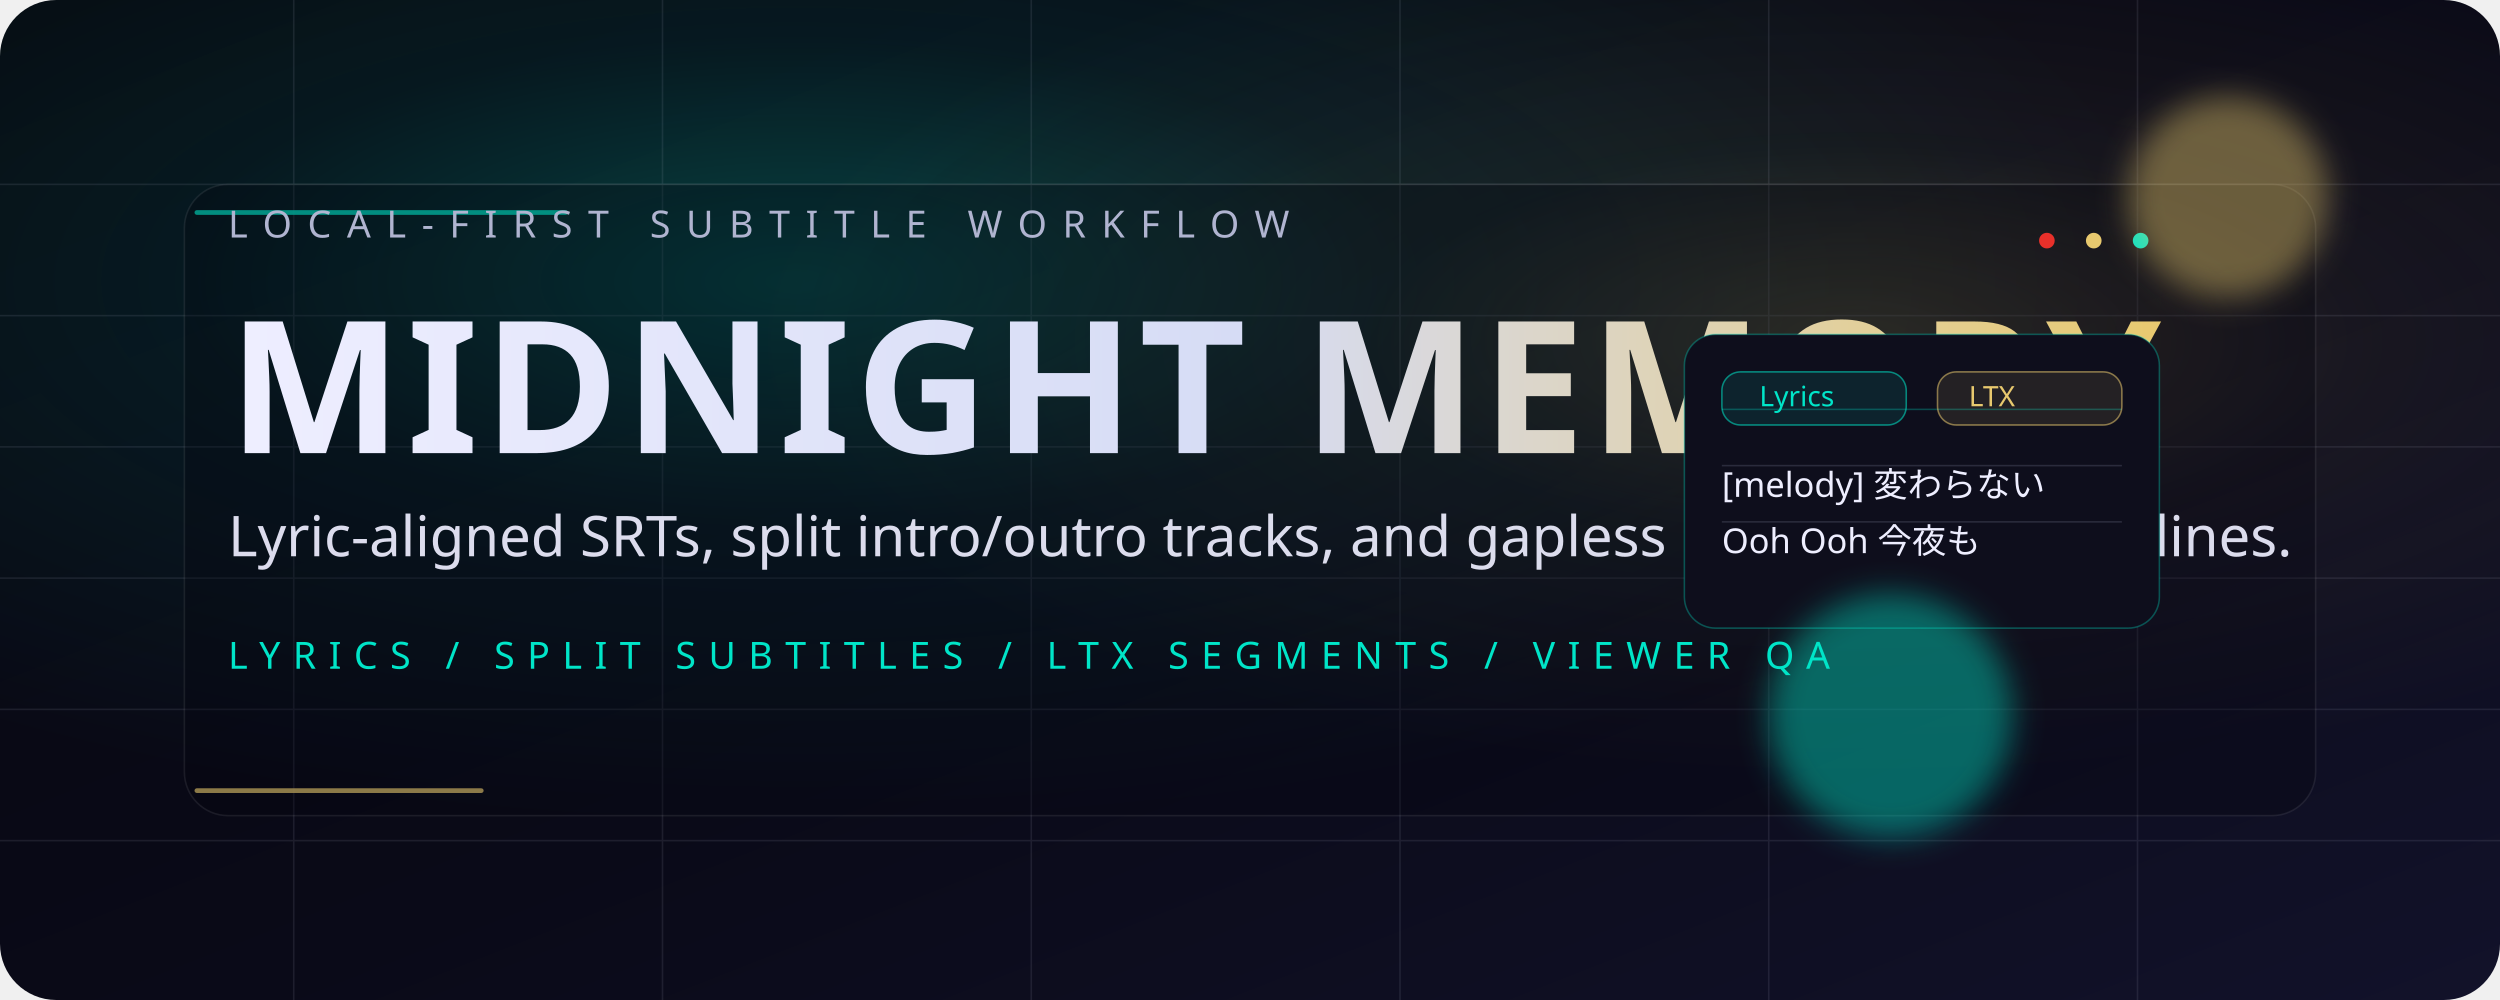
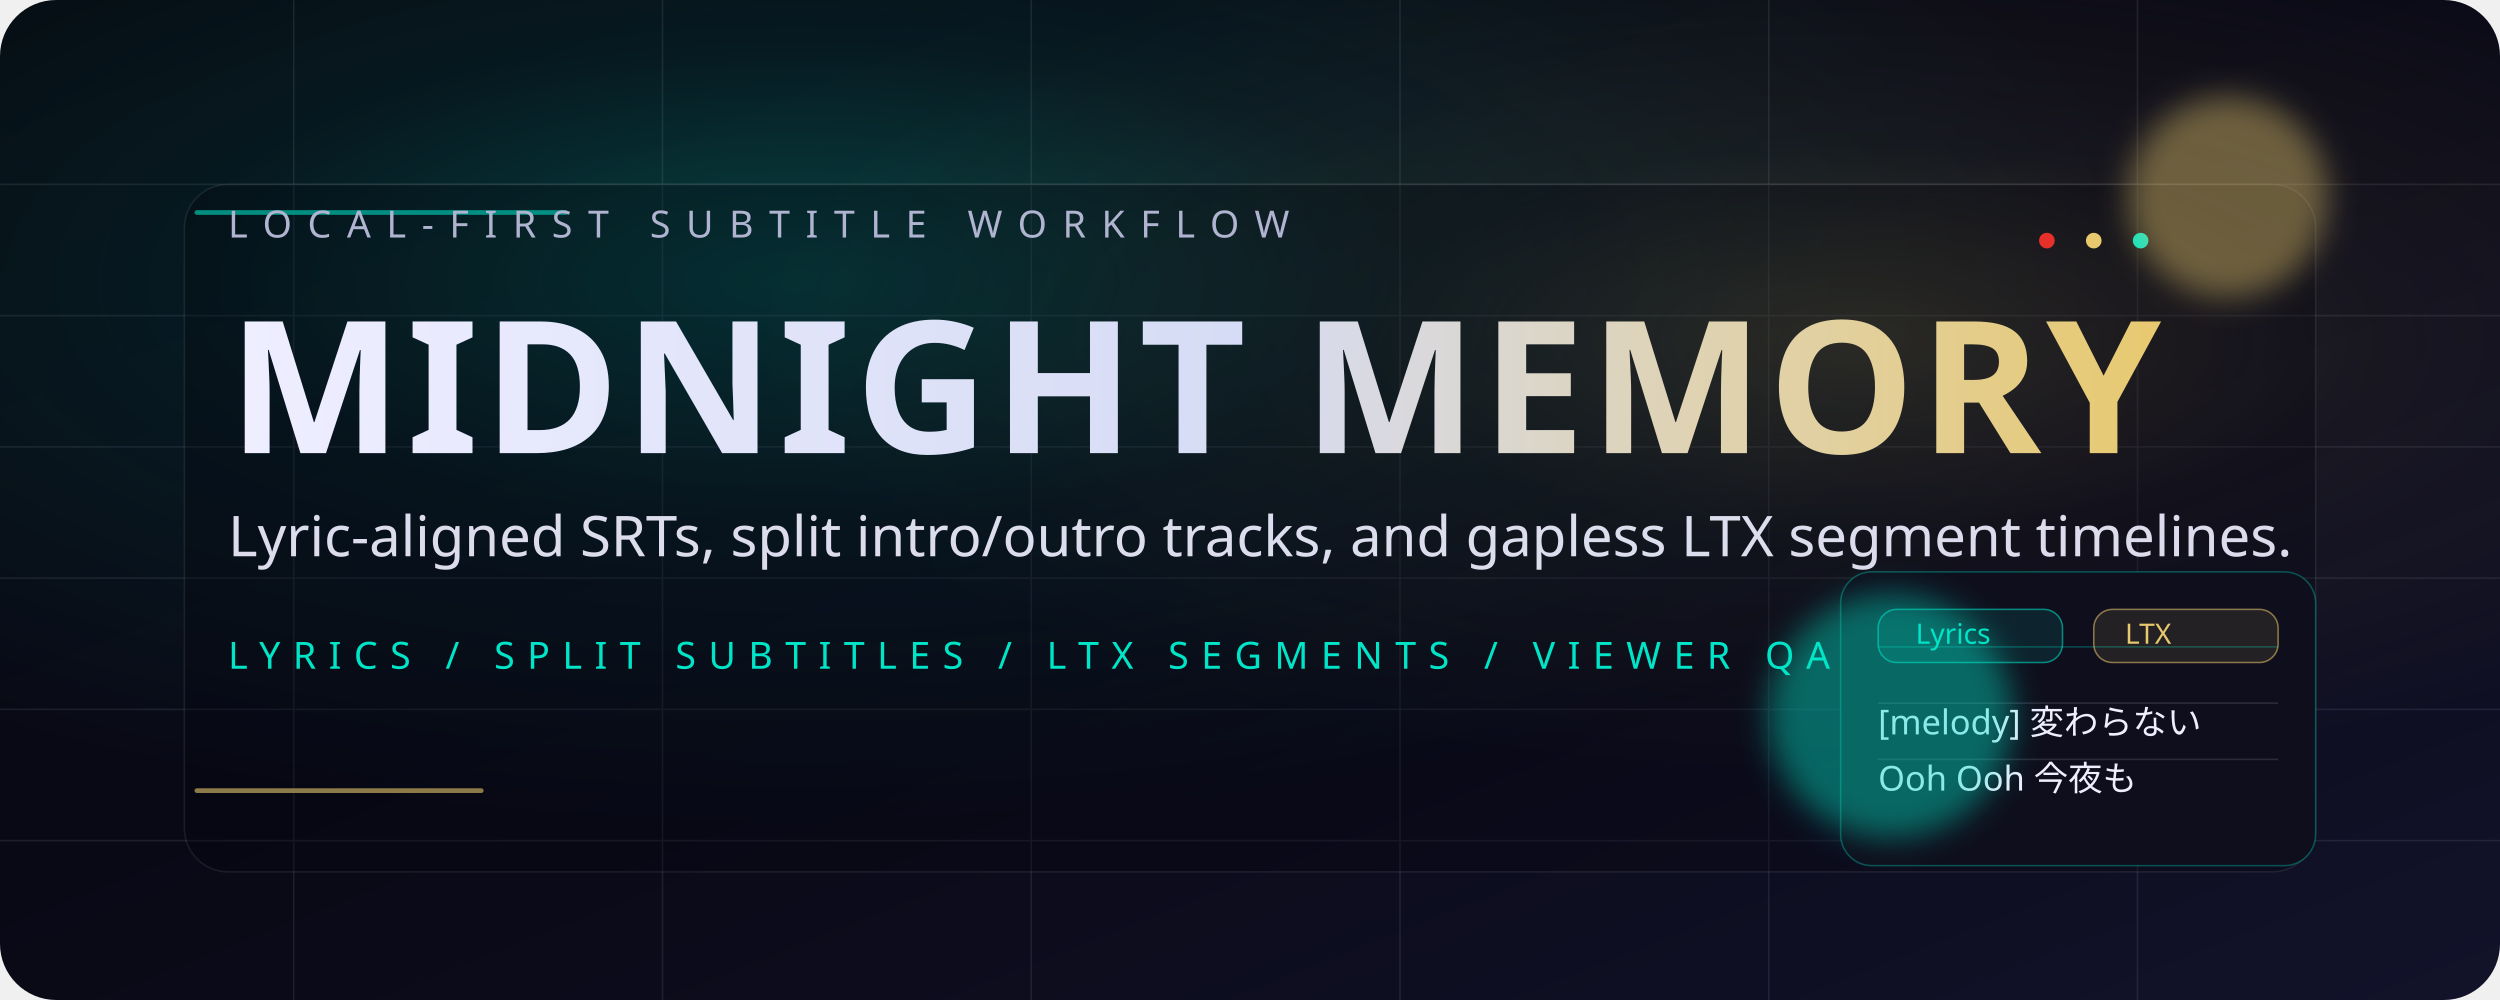
<svg xmlns="http://www.w3.org/2000/svg" width="1600" height="640" viewBox="0 0 1600 640" role="img" aria-label="Midnight Memory header image">
  <defs>
    <linearGradient id="bg" x1="0" y1="0" x2="1" y2="1">
      <stop offset="0%" stop-color="#06060e" />
      <stop offset="55%" stop-color="#0a0a18" />
      <stop offset="100%" stop-color="#12122a" />
    </linearGradient>
    <radialGradient id="cyanGlow" cx="32%" cy="28%" r="55%">
      <stop offset="0%" stop-color="#00e5c8" stop-opacity="0.26" />
      <stop offset="45%" stop-color="#00e5c8" stop-opacity="0.08" />
      <stop offset="100%" stop-color="#00e5c8" stop-opacity="0" />
    </radialGradient>
    <radialGradient id="goldGlow" cx="74%" cy="34%" r="44%">
      <stop offset="0%" stop-color="#e8c96e" stop-opacity="0.22" />
      <stop offset="45%" stop-color="#e8c96e" stop-opacity="0.06" />
      <stop offset="100%" stop-color="#e8c96e" stop-opacity="0" />
    </radialGradient>
    <linearGradient id="titleFill" x1="0" y1="0" x2="1" y2="0">
      <stop offset="0%" stop-color="#eeeeff" />
      <stop offset="52%" stop-color="#d6dcf5" />
      <stop offset="100%" stop-color="#e8c96e" />
    </linearGradient>
    <filter id="softGlow" x="-20%" y="-20%" width="140%" height="140%">
      <feGaussianBlur stdDeviation="10" />
    </filter>
  </defs>
  <rect width="1600" height="640" rx="36" fill="url(#bg)" />
  <rect width="1600" height="640" rx="36" fill="url(#cyanGlow)" />
  <rect width="1600" height="640" rx="36" fill="url(#goldGlow)" />
  <g opacity="0.12">
    <path d="M0 118H1600" stroke="#b0b4d0" stroke-width="1" />
    <path d="M0 202H1600" stroke="#b0b4d0" stroke-width="1" />
    <path d="M0 286H1600" stroke="#b0b4d0" stroke-width="1" />
    <path d="M0 370H1600" stroke="#b0b4d0" stroke-width="1" />
    <path d="M0 454H1600" stroke="#b0b4d0" stroke-width="1" />
    <path d="M0 538H1600" stroke="#b0b4d0" stroke-width="1" />
    <path d="M188 0V640" stroke="#b0b4d0" stroke-width="1" />
    <path d="M424 0V640" stroke="#b0b4d0" stroke-width="1" />
    <path d="M660 0V640" stroke="#b0b4d0" stroke-width="1" />
    <path d="M896 0V640" stroke="#b0b4d0" stroke-width="1" />
    <path d="M1132 0V640" stroke="#b0b4d0" stroke-width="1" />
    <path d="M1368 0V640" stroke="#b0b4d0" stroke-width="1" />
  </g>
  <g opacity="0.85">
    <path d="M126 136h236" stroke="#00e5c8" stroke-width="3" stroke-linecap="round" />
    <path d="M126 506h182" stroke="#e8c96e" stroke-width="3" stroke-linecap="round" />
  </g>
  <g>
-     <rect x="118" y="118" width="1364" height="404" rx="28" fill="#06060e" fill-opacity="0.30" stroke="#ffffff" stroke-opacity="0.08" />
+     <rect x="118" y="118" width="1364" height="440" rx="28" fill="#06060e" fill-opacity="0.30" stroke="#ffffff" stroke-opacity="0.08" />
    <circle cx="1310" cy="154" r="5" fill="#e8302a" />
    <circle cx="1340" cy="154" r="5" fill="#e8c96e" />
    <circle cx="1370" cy="154" r="5" fill="#00e5c8" />
  </g>
  <g transform="translate(146 152)">
    <text x="0" y="0" fill="#b0b4d0" font-size="24" font-family="'IBM Plex Sans JP', 'Segoe UI', sans-serif" letter-spacing="10">LOCAL-FIRST SUBTITLE WORKFLOW</text>
    <text x="0" y="138" fill="url(#titleFill)" font-size="118" font-weight="700" font-family="'IBM Plex Sans JP', 'Segoe UI', sans-serif" letter-spacing="3">MIDNIGHT MEMORY</text>
    <text x="0" y="204" fill="#eeeeff" fill-opacity="0.92" font-size="36" font-family="'IBM Plex Sans JP', 'Segoe UI', sans-serif">Lyric-aligned SRTs, split intro/outro tracks, and gapless LTX segment timelines.</text>
    <text x="0" y="276" fill="#00e5c8" font-size="24" font-family="'IBM Plex Sans JP', 'Segoe UI', sans-serif" letter-spacing="8">LYRICS / SPLIT SUBTITLES / LTX SEGMENTS / VIEWER QA</text>
  </g>
-   <g transform="translate(1078 214)">
+   <g transform="translate(1178 366)">
    <rect x="0" y="0" width="304" height="188" rx="20" fill="#0e0e1c" stroke="#00e5c8" stroke-opacity="0.32" />
    <path d="M24 48h256" stroke="#00e5c8" stroke-opacity="0.28" />
    <path d="M24 84h256" stroke="#b0b4d0" stroke-opacity="0.18" />
    <path d="M24 120h256" stroke="#b0b4d0" stroke-opacity="0.18" />
    <rect x="24" y="24" width="118" height="34" rx="12" fill="#00e5c8" fill-opacity="0.10" stroke="#00e5c8" stroke-opacity="0.55" />
    <rect x="162" y="24" width="118" height="34" rx="12" fill="#e8c96e" fill-opacity="0.10" stroke="#e8c96e" stroke-opacity="0.55" />
    <text x="48" y="46" fill="#00e5c8" font-size="18" font-family="'IBM Plex Sans JP', 'Segoe UI', sans-serif">Lyrics</text>
    <text x="182" y="46" fill="#e8c96e" font-size="18" font-family="'IBM Plex Sans JP', 'Segoe UI', sans-serif">LTX</text>
    <text x="24" y="104" fill="#eeeeff" font-size="22" font-family="'IBM Plex Sans JP', 'Segoe UI', sans-serif">[melody] 変わらない</text>
    <text x="24" y="140" fill="#eeeeff" font-size="22" font-family="'IBM Plex Sans JP', 'Segoe UI', sans-serif">Ooh Ooh 今夜も</text>
  </g>
  <g opacity="0.42" filter="url(#softGlow)">
    <circle cx="1210" cy="458" r="78" fill="#00e5c8" />
    <circle cx="1426" cy="126" r="64" fill="#e8c96e" />
  </g>
</svg>
